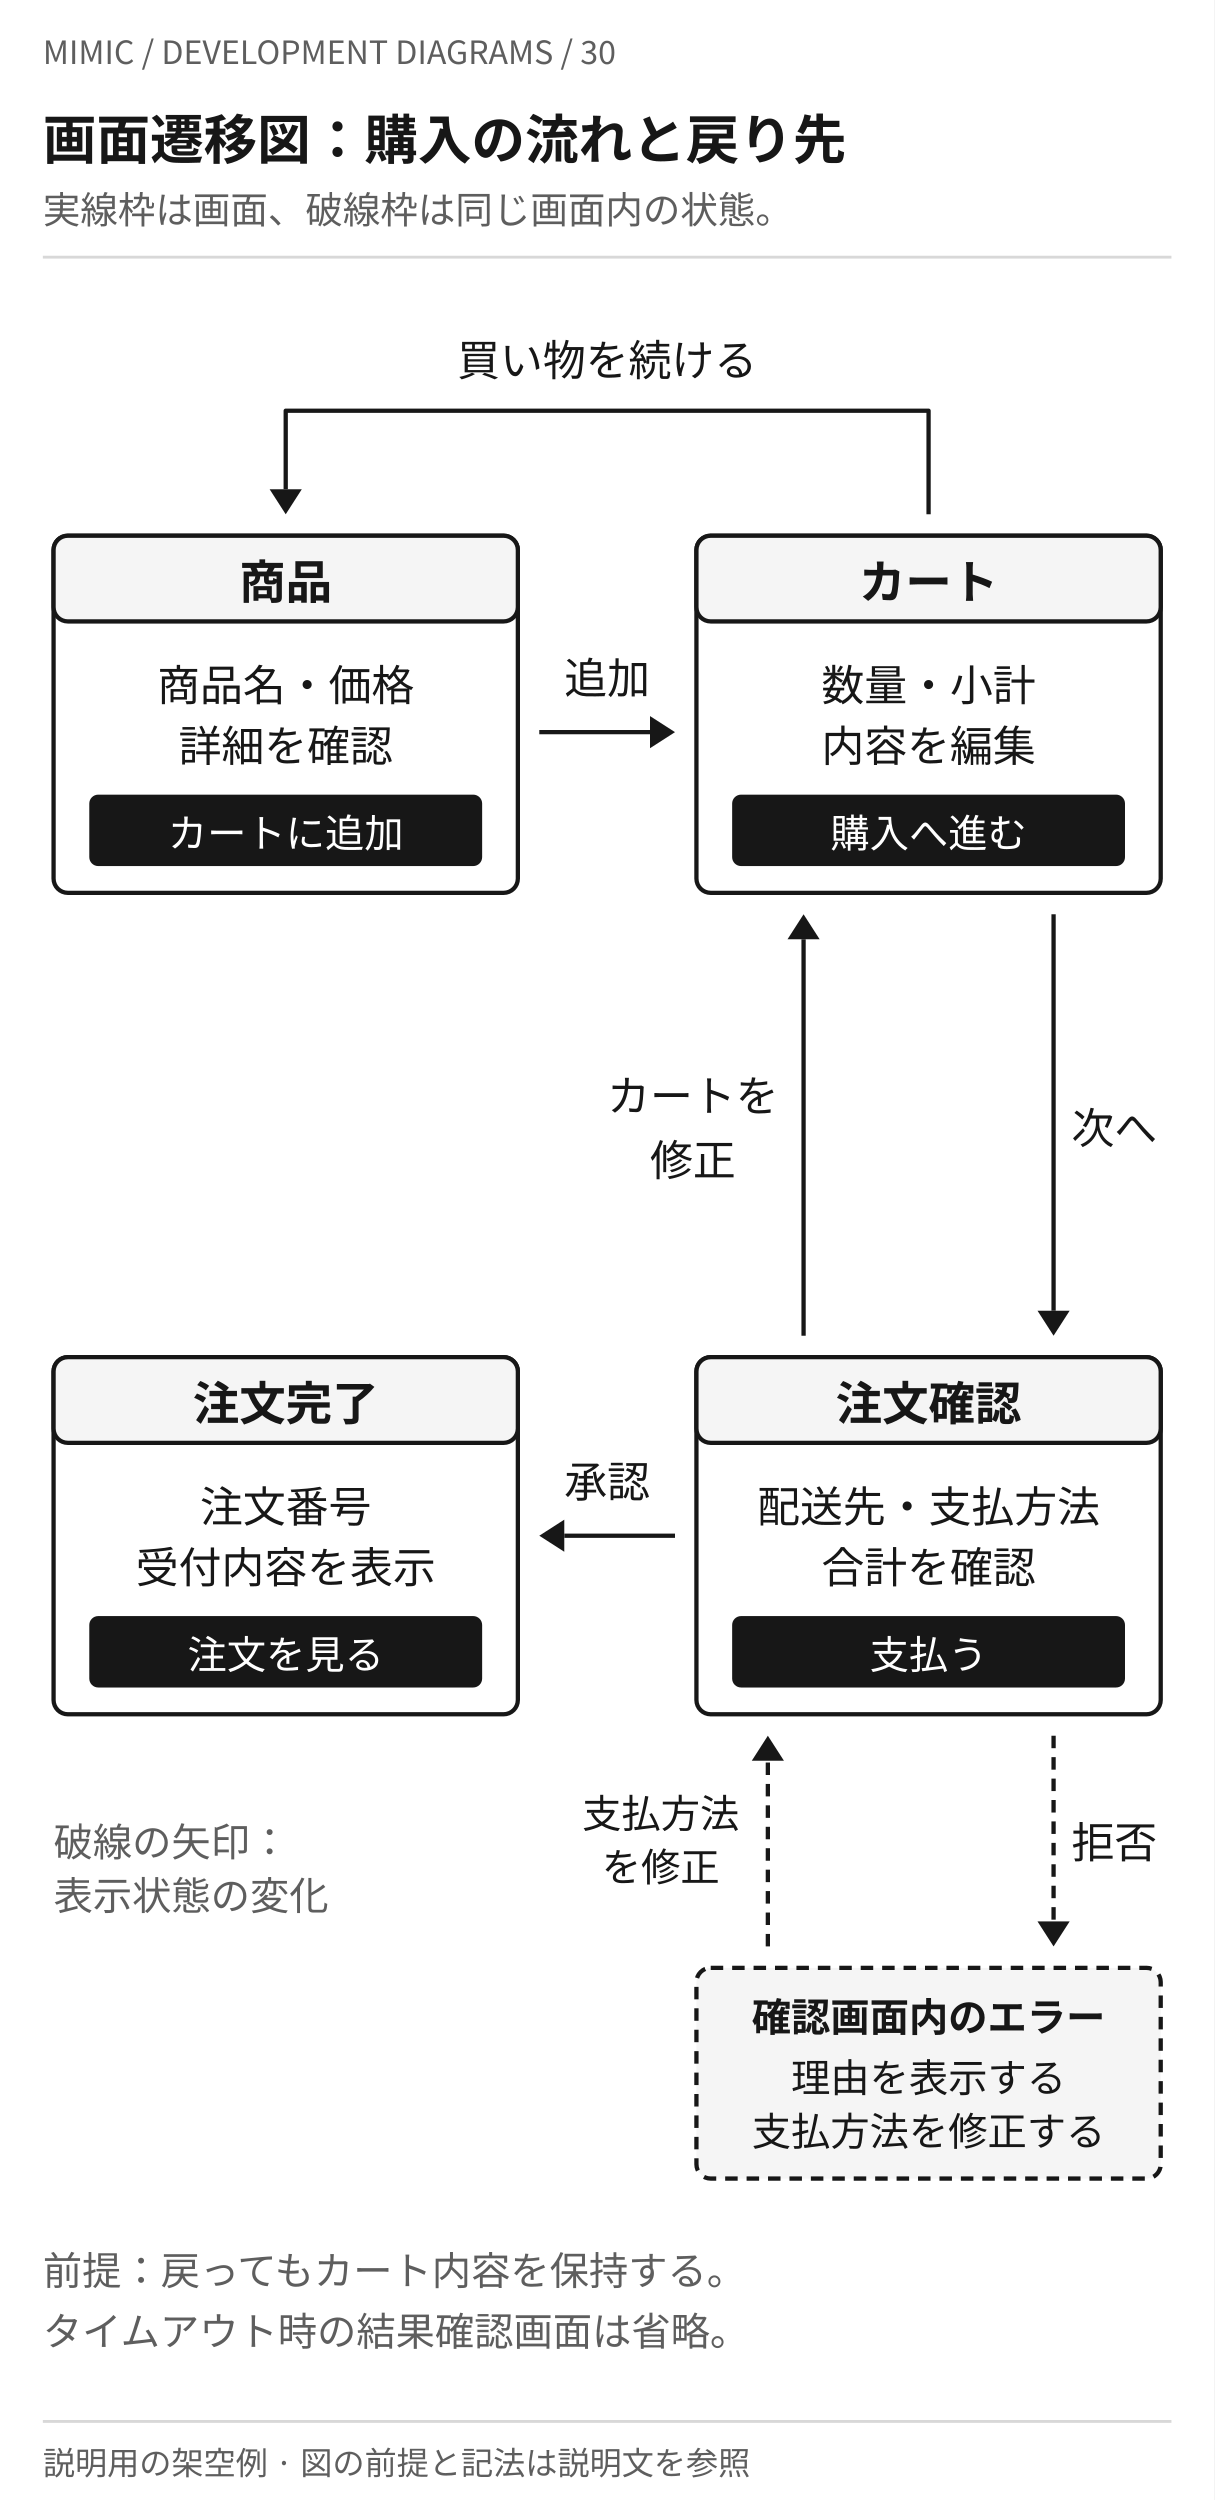
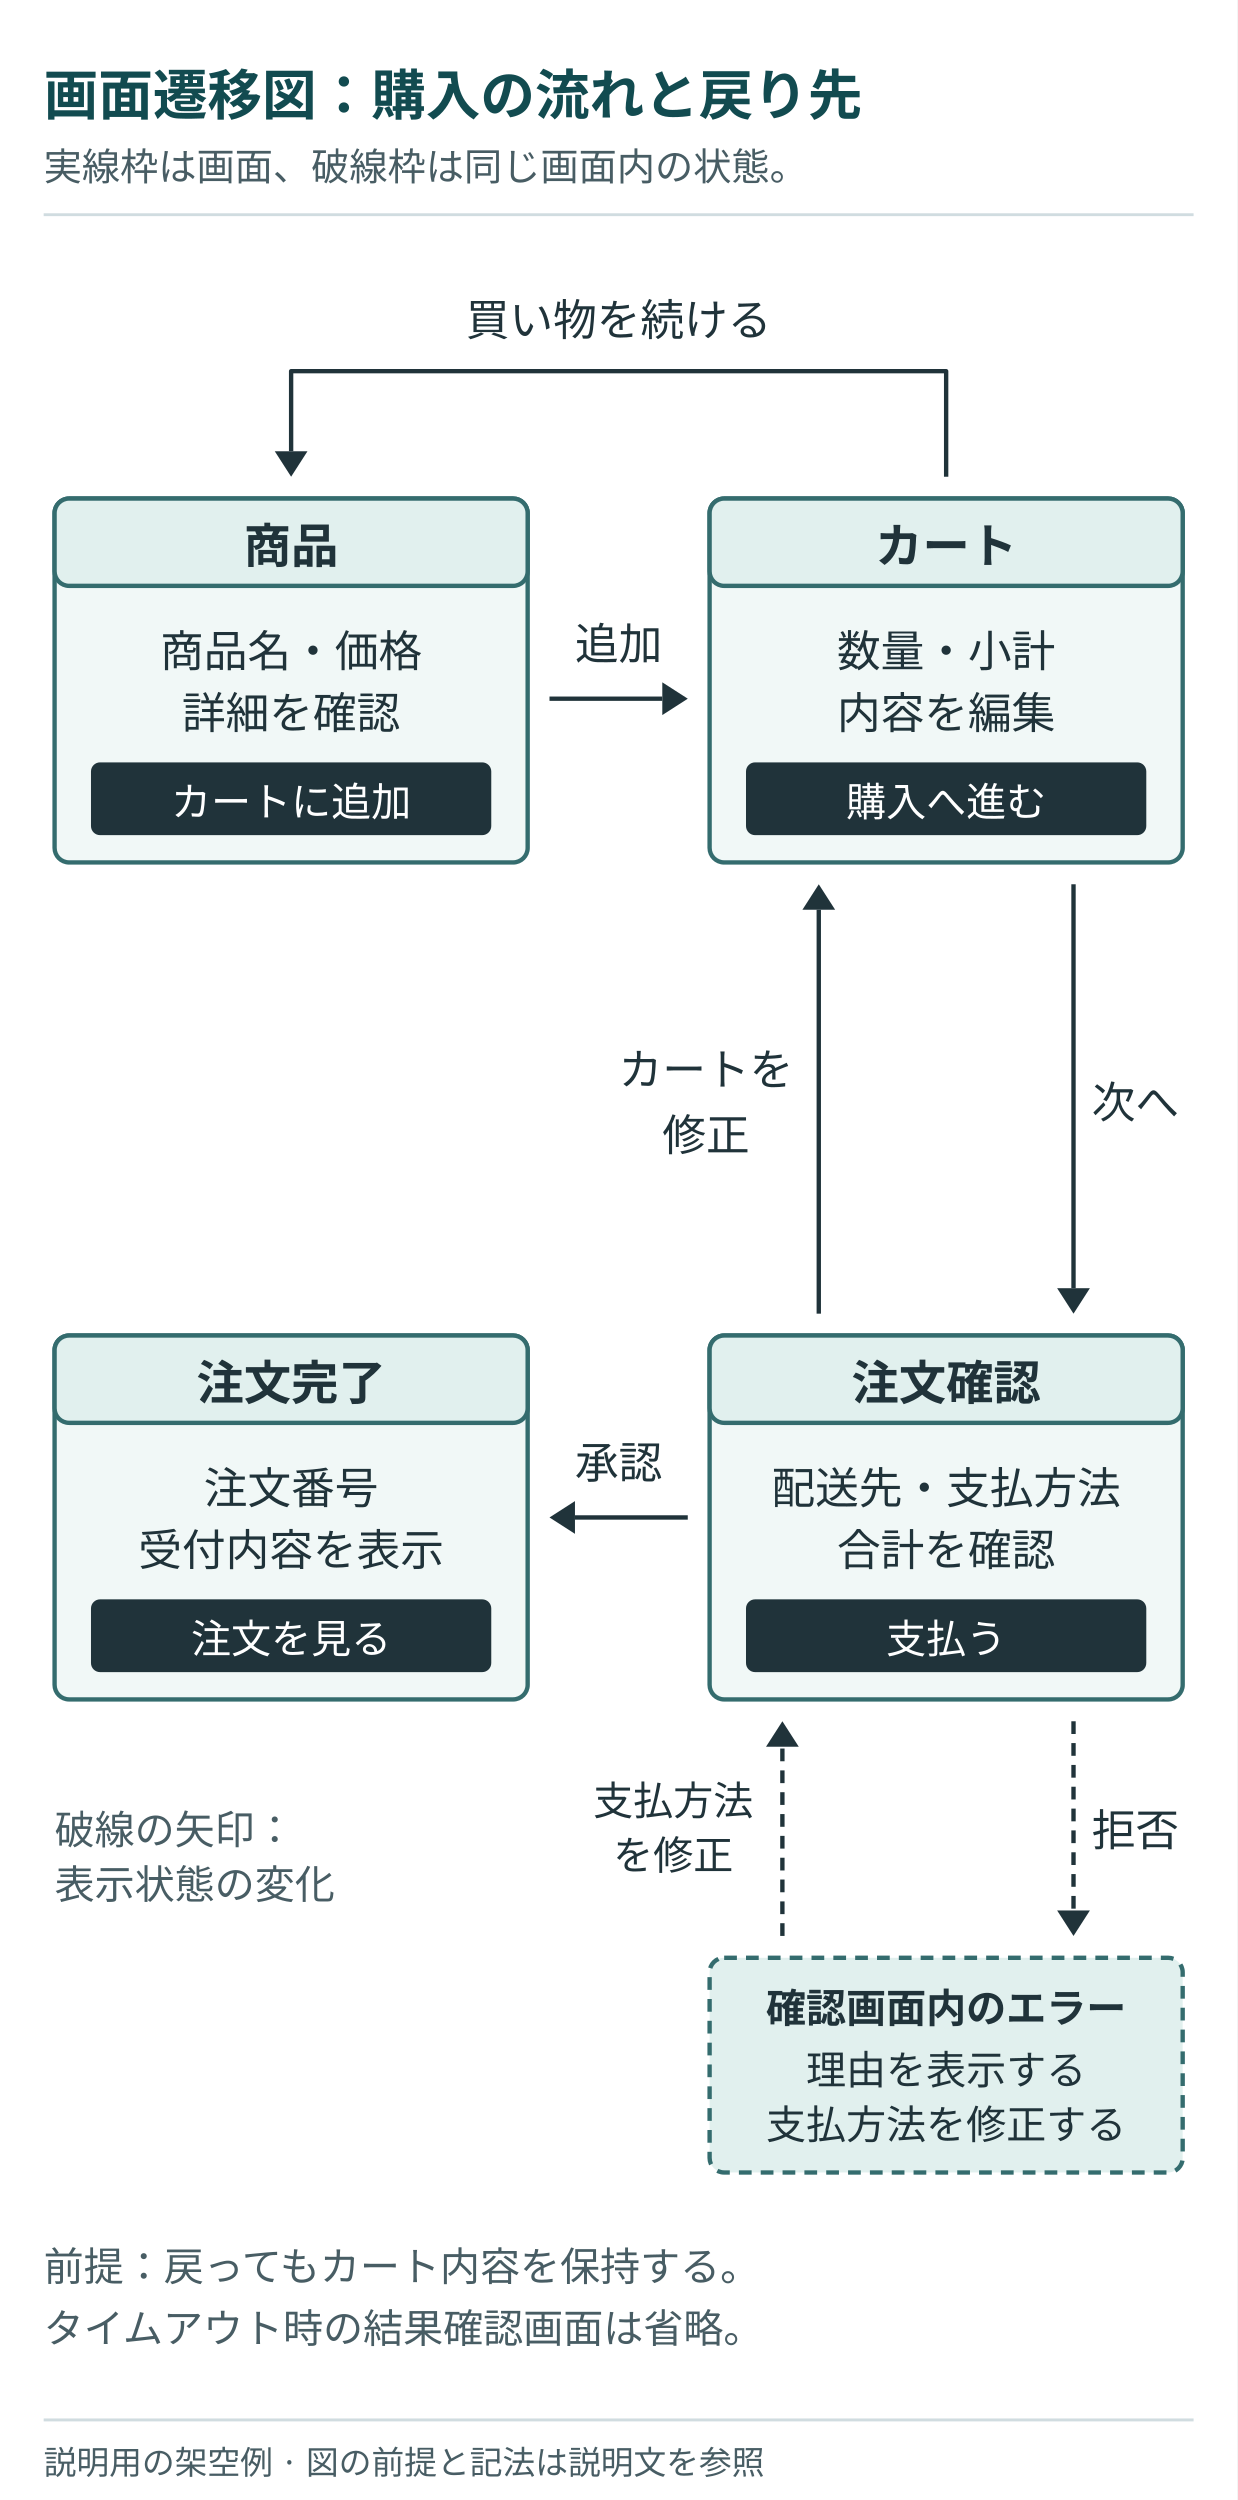
- <svg xmlns="http://www.w3.org/2000/svg" viewBox="0 0 680 1400" role="img" aria-labelledby="title desc">
+ <svg xmlns="http://www.w3.org/2000/svg" viewBox="0 26 680 1374" role="img" aria-labelledby="title desc">
  <rect x="0" y="0" width="680" height="1400" rx="0" fill="white" stroke="none" stroke-width="2.4" />
-   <text x="24" y="28" fill="#5e5e5e" font-family="Noto Sans CJK JP, sans-serif" font-size="18" font-weight="400" text-anchor="start" dominant-baseline="central">MIMIC  /  DEVELOPMENT DIAGRAMS  /  30</text>
-   <text x="24" y="76" fill="#171717" font-family="Noto Sans CJK JP, sans-serif" font-size="30" font-weight="600" text-anchor="start" dominant-baseline="central">画面遷移図：購入の流れと戻り先</text>
-   <text x="24" y="116" fill="#5e5e5e" font-family="Noto Sans CJK JP, sans-serif" font-size="21" font-weight="400" text-anchor="start" dominant-baseline="central">実線枠は画面、破線枠は同じ画面内の状態。</text>
-   <polyline points="24,144 656,144" fill="none" stroke="#d8d8d8" stroke-width="1.6" stroke-linejoin="round" />
-   <polyline points="24,1356 656,1356" fill="none" stroke="#d8d8d8" stroke-width="1.6" stroke-linejoin="round" />
-   <text x="24" y="1378" fill="#5e5e5e" font-family="Noto Sans CJK JP, sans-serif" font-size="18" font-weight="400" text-anchor="start" dominant-baseline="central">説明用の架空例 · 図の前提と記法は説明文を参照</text>
-   <rect x="30" y="300" width="260" height="200" rx="8" fill="white" stroke="#171717" stroke-width="2.4" />
-   <rect x="30" y="300" width="260" height="48" rx="8" fill="#f5f5f5" stroke="#171717" stroke-width="2.4" />
-   <text x="160" y="324" fill="#171717" font-family="Noto Sans CJK JP, sans-serif" font-size="26" font-weight="600" text-anchor="middle" dominant-baseline="central">商品</text>
-   <text x="160" y="382" fill="#171717" font-family="Noto Sans CJK JP, sans-serif" font-size="24" font-weight="400" text-anchor="middle" dominant-baseline="central">商品名・価格</text>
-   <text x="160" y="416" fill="#171717" font-family="Noto Sans CJK JP, sans-serif" font-size="24" font-weight="400" text-anchor="middle" dominant-baseline="central">詳細を確認</text>
-   <rect x="50" y="445" width="220" height="40" rx="5" fill="#171717" stroke="none" stroke-width="2.4" />
+   <text x="24" y="76" fill="#124b50" font-family="Noto Sans CJK JP, sans-serif" font-size="30" font-weight="700" text-anchor="start" dominant-baseline="central">画面遷移図：購入の流れと戻り先</text>
+   <text x="24" y="116" fill="#485d64" font-family="Noto Sans CJK JP, sans-serif" font-size="21" font-weight="400" text-anchor="start" dominant-baseline="central">実線枠は画面、破線枠は同じ画面内の状態。</text>
+   <polyline points="24,144 656,144" fill="none" stroke="#d0dce0" stroke-width="1.6" stroke-linejoin="round" />
+   <polyline points="24,1356 656,1356" fill="none" stroke="#d0dce0" stroke-width="1.6" stroke-linejoin="round" />
+   <text x="24" y="1378" fill="#485d64" font-family="Noto Sans CJK JP, sans-serif" font-size="18" font-weight="400" text-anchor="start" dominant-baseline="central">説明用の架空例 · 図の前提と記法は説明文を参照</text>
+   <rect x="30" y="300" width="260" height="200" rx="8" fill="#f1f8f7" stroke="#346c6e" stroke-width="2.4" />
+   <rect x="30" y="300" width="260" height="48" rx="8" fill="#e1f0ee" stroke="#346c6e" stroke-width="2.4" />
+   <text x="160" y="324" fill="#20333a" font-family="Noto Sans CJK JP, sans-serif" font-size="26" font-weight="600" text-anchor="middle" dominant-baseline="central">商品</text>
+   <text x="160" y="382" fill="#20333a" font-family="Noto Sans CJK JP, sans-serif" font-size="24" font-weight="400" text-anchor="middle" dominant-baseline="central">商品名・価格</text>
+   <text x="160" y="416" fill="#20333a" font-family="Noto Sans CJK JP, sans-serif" font-size="24" font-weight="400" text-anchor="middle" dominant-baseline="central">詳細を確認</text>
+   <rect x="50" y="445" width="220" height="40" rx="5" fill="#20333a" stroke="none" stroke-width="2.4" />
  <text x="160" y="465" fill="white" font-family="Noto Sans CJK JP, sans-serif" font-size="22" font-weight="400" text-anchor="middle" dominant-baseline="central">カートに追加</text>
-   <rect x="390" y="300" width="260" height="200" rx="8" fill="white" stroke="#171717" stroke-width="2.4" />
-   <rect x="390" y="300" width="260" height="48" rx="8" fill="#f5f5f5" stroke="#171717" stroke-width="2.4" />
-   <text x="520" y="324" fill="#171717" font-family="Noto Sans CJK JP, sans-serif" font-size="26" font-weight="600" text-anchor="middle" dominant-baseline="central">カート</text>
-   <text x="520" y="382" fill="#171717" font-family="Noto Sans CJK JP, sans-serif" font-size="24" font-weight="400" text-anchor="middle" dominant-baseline="central">数量・小計</text>
-   <text x="520" y="416" fill="#171717" font-family="Noto Sans CJK JP, sans-serif" font-size="24" font-weight="400" text-anchor="middle" dominant-baseline="central">内容を編集</text>
-   <rect x="410" y="445" width="220" height="40" rx="5" fill="#171717" stroke="none" stroke-width="2.4" />
+   <rect x="390" y="300" width="260" height="200" rx="8" fill="#f1f8f7" stroke="#346c6e" stroke-width="2.4" />
+   <rect x="390" y="300" width="260" height="48" rx="8" fill="#e1f0ee" stroke="#346c6e" stroke-width="2.4" />
+   <text x="520" y="324" fill="#20333a" font-family="Noto Sans CJK JP, sans-serif" font-size="26" font-weight="600" text-anchor="middle" dominant-baseline="central">カート</text>
+   <text x="520" y="382" fill="#20333a" font-family="Noto Sans CJK JP, sans-serif" font-size="24" font-weight="400" text-anchor="middle" dominant-baseline="central">数量・小計</text>
+   <text x="520" y="416" fill="#20333a" font-family="Noto Sans CJK JP, sans-serif" font-size="24" font-weight="400" text-anchor="middle" dominant-baseline="central">内容を編集</text>
+   <rect x="410" y="445" width="220" height="40" rx="5" fill="#20333a" stroke="none" stroke-width="2.4" />
  <text x="520" y="465" fill="white" font-family="Noto Sans CJK JP, sans-serif" font-size="22" font-weight="400" text-anchor="middle" dominant-baseline="central">購入へ進む</text>
-   <rect x="390" y="760" width="260" height="200" rx="8" fill="white" stroke="#171717" stroke-width="2.4" />
-   <rect x="390" y="760" width="260" height="48" rx="8" fill="#f5f5f5" stroke="#171717" stroke-width="2.4" />
-   <text x="520" y="784" fill="#171717" font-family="Noto Sans CJK JP, sans-serif" font-size="26" font-weight="600" text-anchor="middle" dominant-baseline="central">注文確認</text>
-   <text x="520" y="842" fill="#171717" font-family="Noto Sans CJK JP, sans-serif" font-size="24" font-weight="400" text-anchor="middle" dominant-baseline="central">配送先・支払方法</text>
-   <text x="520" y="876" fill="#171717" font-family="Noto Sans CJK JP, sans-serif" font-size="24" font-weight="400" text-anchor="middle" dominant-baseline="central">合計を確認</text>
-   <rect x="410" y="905" width="220" height="40" rx="5" fill="#171717" stroke="none" stroke-width="2.4" />
+   <rect x="390" y="760" width="260" height="200" rx="8" fill="#f1f8f7" stroke="#346c6e" stroke-width="2.4" />
+   <rect x="390" y="760" width="260" height="48" rx="8" fill="#e1f0ee" stroke="#346c6e" stroke-width="2.4" />
+   <text x="520" y="784" fill="#20333a" font-family="Noto Sans CJK JP, sans-serif" font-size="26" font-weight="600" text-anchor="middle" dominant-baseline="central">注文確認</text>
+   <text x="520" y="842" fill="#20333a" font-family="Noto Sans CJK JP, sans-serif" font-size="24" font-weight="400" text-anchor="middle" dominant-baseline="central">配送先・支払方法</text>
+   <text x="520" y="876" fill="#20333a" font-family="Noto Sans CJK JP, sans-serif" font-size="24" font-weight="400" text-anchor="middle" dominant-baseline="central">合計を確認</text>
+   <rect x="410" y="905" width="220" height="40" rx="5" fill="#20333a" stroke="none" stroke-width="2.4" />
  <text x="520" y="925" fill="white" font-family="Noto Sans CJK JP, sans-serif" font-size="22" font-weight="400" text-anchor="middle" dominant-baseline="central">支払う</text>
-   <rect x="30" y="760" width="260" height="200" rx="8" fill="white" stroke="#171717" stroke-width="2.4" />
-   <rect x="30" y="760" width="260" height="48" rx="8" fill="#f5f5f5" stroke="#171717" stroke-width="2.4" />
-   <text x="160" y="784" fill="#171717" font-family="Noto Sans CJK JP, sans-serif" font-size="26" font-weight="600" text-anchor="middle" dominant-baseline="central">注文完了</text>
-   <text x="160" y="842" fill="#171717" font-family="Noto Sans CJK JP, sans-serif" font-size="24" font-weight="400" text-anchor="middle" dominant-baseline="central">注文番号</text>
-   <text x="160" y="876" fill="#171717" font-family="Noto Sans CJK JP, sans-serif" font-size="24" font-weight="400" text-anchor="middle" dominant-baseline="central">受付内容を表示</text>
-   <rect x="50" y="905" width="220" height="40" rx="5" fill="#171717" stroke="none" stroke-width="2.4" />
+   <rect x="30" y="760" width="260" height="200" rx="8" fill="#f1f8f7" stroke="#346c6e" stroke-width="2.4" />
+   <rect x="30" y="760" width="260" height="48" rx="8" fill="#e1f0ee" stroke="#346c6e" stroke-width="2.4" />
+   <text x="160" y="784" fill="#20333a" font-family="Noto Sans CJK JP, sans-serif" font-size="26" font-weight="600" text-anchor="middle" dominant-baseline="central">注文完了</text>
+   <text x="160" y="842" fill="#20333a" font-family="Noto Sans CJK JP, sans-serif" font-size="24" font-weight="400" text-anchor="middle" dominant-baseline="central">注文番号</text>
+   <text x="160" y="876" fill="#20333a" font-family="Noto Sans CJK JP, sans-serif" font-size="24" font-weight="400" text-anchor="middle" dominant-baseline="central">受付内容を表示</text>
+   <rect x="50" y="905" width="220" height="40" rx="5" fill="#20333a" stroke="none" stroke-width="2.4" />
  <text x="160" y="925" fill="white" font-family="Noto Sans CJK JP, sans-serif" font-size="22" font-weight="400" text-anchor="middle" dominant-baseline="central">注文を見る</text>
-   <polyline points="302,410 364.0,410.0" fill="none" stroke="#171717" stroke-width="2.4" stroke-linejoin="round" />
-   <polygon points="364.0,401.0 378,410 364.0,419.0" fill="#171717" stroke="none" stroke-width="2.4" />
-   <text x="340" y="378" fill="#171717" font-family="Noto Sans CJK JP, sans-serif" font-size="24" font-weight="400" text-anchor="middle" dominant-baseline="central">追加</text>
-   <polyline points="520,288 520,230 160,230 160.0,274.0" fill="none" stroke="#171717" stroke-width="2.4" stroke-linejoin="round" />
-   <polygon points="169.0,274.0 160,288 151.0,274.0" fill="#171717" stroke="none" stroke-width="2.4" />
-   <text x="340" y="200" fill="#171717" font-family="Noto Sans CJK JP, sans-serif" font-size="24" font-weight="400" text-anchor="middle" dominant-baseline="central">買い物を続ける</text>
-   <polyline points="590,512 590.0,734.0" fill="none" stroke="#171717" stroke-width="2.4" stroke-linejoin="round" />
-   <polygon points="599.0,734.0 590,748 581.0,734.0" fill="#171717" stroke="none" stroke-width="2.4" />
-   <text x="624" y="630" fill="#171717" font-family="Noto Sans CJK JP, sans-serif" font-size="24" font-weight="400" text-anchor="middle" dominant-baseline="central">次へ</text>
-   <polyline points="450,748 450.0,526.0" fill="none" stroke="#171717" stroke-width="2.4" stroke-linejoin="round" />
-   <polygon points="441.0,526.0 450,512 459.0,526.0" fill="#171717" stroke="none" stroke-width="2.4" />
-   <text x="388" y="612" fill="#171717" font-family="Noto Sans CJK JP, sans-serif" font-size="24" font-weight="400" text-anchor="middle" dominant-baseline="central">カートを</text>
-   <text x="388" y="648" fill="#171717" font-family="Noto Sans CJK JP, sans-serif" font-size="24" font-weight="400" text-anchor="middle" dominant-baseline="central">修正</text>
-   <polyline points="378,860 316.0,860.0" fill="none" stroke="#171717" stroke-width="2.4" stroke-linejoin="round" />
-   <polygon points="316.0,869.0 302,860 316.0,851.0" fill="#171717" stroke="none" stroke-width="2.4" />
-   <text x="340" y="828" fill="#171717" font-family="Noto Sans CJK JP, sans-serif" font-size="24" font-weight="400" text-anchor="middle" dominant-baseline="central">承認</text>
-   <polyline points="590,972 590.0,1076.0" fill="none" stroke="#171717" stroke-width="2.4" stroke-linejoin="round" stroke-dasharray="7 5" />
-   <polygon points="599.0,1076.0 590,1090 581.0,1076.0" fill="#171717" stroke="none" stroke-width="2.4" />
-   <text x="624" y="1030" fill="#171717" font-family="Noto Sans CJK JP, sans-serif" font-size="24" font-weight="400" text-anchor="middle" dominant-baseline="central">拒否</text>
-   <rect x="390" y="1102" width="260" height="118" rx="8" fill="#f5f5f5" stroke="#171717" stroke-width="2.4" stroke-dasharray="7 5" />
-   <text x="520" y="1128" fill="#171717" font-family="Noto Sans CJK JP, sans-serif" font-size="22" font-weight="600" text-anchor="middle" dominant-baseline="central">確認画面内のエラー</text>
-   <text x="520" y="1162" fill="#171717" font-family="Noto Sans CJK JP, sans-serif" font-size="22" font-weight="400" text-anchor="middle" dominant-baseline="central">理由を表示する</text>
-   <text x="520" y="1192" fill="#171717" font-family="Noto Sans CJK JP, sans-serif" font-size="22" font-weight="400" text-anchor="middle" dominant-baseline="central">支払方法を修正する</text>
-   <polyline points="430,1090 430.0,986.0" fill="none" stroke="#171717" stroke-width="2.4" stroke-linejoin="round" stroke-dasharray="7 5" />
-   <polygon points="421.0,986.0 430,972 439.0,986.0" fill="#171717" stroke="none" stroke-width="2.4" />
-   <text x="370" y="1014" fill="#171717" font-family="Noto Sans CJK JP, sans-serif" font-size="22" font-weight="400" text-anchor="middle" dominant-baseline="central">支払方法</text>
-   <text x="370" y="1044" fill="#171717" font-family="Noto Sans CJK JP, sans-serif" font-size="22" font-weight="400" text-anchor="middle" dominant-baseline="central">を修正</text>
-   <text x="30" y="1030" fill="#5e5e5e" font-family="Noto Sans CJK JP, sans-serif" font-size="22" font-weight="400" text-anchor="start" dominant-baseline="central">破線の矢印：</text>
-   <text x="30" y="1060" fill="#5e5e5e" font-family="Noto Sans CJK JP, sans-serif" font-size="22" font-weight="400" text-anchor="start" dominant-baseline="central">表示状態の変化</text>
-   <text x="24" y="1270" fill="#5e5e5e" font-family="Noto Sans CJK JP, sans-serif" font-size="22" font-weight="400" text-anchor="start" dominant-baseline="central">前提：戻ってもカート内容を保持する。</text>
-   <text x="24" y="1304" fill="#5e5e5e" font-family="Noto Sans CJK JP, sans-serif" font-size="22" font-weight="400" text-anchor="start" dominant-baseline="central">タイムアウト時の結果確認画面は省略。</text>
+   <polyline points="302,410 364.0,410.0" fill="none" stroke="#20333a" stroke-width="2.4" stroke-linejoin="round" />
+   <polygon points="364.0,401.0 378,410 364.0,419.0" fill="#20333a" stroke="none" stroke-width="2.4" />
+   <text x="340" y="378" fill="#20333a" font-family="Noto Sans CJK JP, sans-serif" font-size="24" font-weight="400" text-anchor="middle" dominant-baseline="central">追加</text>
+   <polyline points="520,288 520,230 160,230 160.0,274.0" fill="none" stroke="#20333a" stroke-width="2.4" stroke-linejoin="round" />
+   <polygon points="169.0,274.0 160,288 151.0,274.0" fill="#20333a" stroke="none" stroke-width="2.4" />
+   <text x="340" y="200" fill="#20333a" font-family="Noto Sans CJK JP, sans-serif" font-size="24" font-weight="400" text-anchor="middle" dominant-baseline="central">買い物を続ける</text>
+   <polyline points="590,512 590.0,734.0" fill="none" stroke="#20333a" stroke-width="2.4" stroke-linejoin="round" />
+   <polygon points="599.0,734.0 590,748 581.0,734.0" fill="#20333a" stroke="none" stroke-width="2.4" />
+   <text x="624" y="630" fill="#20333a" font-family="Noto Sans CJK JP, sans-serif" font-size="24" font-weight="400" text-anchor="middle" dominant-baseline="central">次へ</text>
+   <polyline points="450,748 450.0,526.0" fill="none" stroke="#20333a" stroke-width="2.4" stroke-linejoin="round" />
+   <polygon points="441.0,526.0 450,512 459.0,526.0" fill="#20333a" stroke="none" stroke-width="2.4" />
+   <text x="388" y="612" fill="#20333a" font-family="Noto Sans CJK JP, sans-serif" font-size="24" font-weight="400" text-anchor="middle" dominant-baseline="central">カートを</text>
+   <text x="388" y="648" fill="#20333a" font-family="Noto Sans CJK JP, sans-serif" font-size="24" font-weight="400" text-anchor="middle" dominant-baseline="central">修正</text>
+   <polyline points="378,860 316.0,860.0" fill="none" stroke="#20333a" stroke-width="2.4" stroke-linejoin="round" />
+   <polygon points="316.0,869.0 302,860 316.0,851.0" fill="#20333a" stroke="none" stroke-width="2.4" />
+   <text x="340" y="828" fill="#20333a" font-family="Noto Sans CJK JP, sans-serif" font-size="24" font-weight="400" text-anchor="middle" dominant-baseline="central">承認</text>
+   <polyline points="590,972 590.0,1076.0" fill="none" stroke="#20333a" stroke-width="2.4" stroke-linejoin="round" stroke-dasharray="7 5" />
+   <polygon points="599.0,1076.0 590,1090 581.0,1076.0" fill="#20333a" stroke="none" stroke-width="2.4" />
+   <text x="624" y="1030" fill="#20333a" font-family="Noto Sans CJK JP, sans-serif" font-size="24" font-weight="400" text-anchor="middle" dominant-baseline="central">拒否</text>
+   <rect x="390" y="1102" width="260" height="118" rx="8" fill="#e1f0ee" stroke="#346c6e" stroke-width="2.4" stroke-dasharray="7 5" />
+   <text x="520" y="1128" fill="#20333a" font-family="Noto Sans CJK JP, sans-serif" font-size="22" font-weight="600" text-anchor="middle" dominant-baseline="central">確認画面内のエラー</text>
+   <text x="520" y="1162" fill="#20333a" font-family="Noto Sans CJK JP, sans-serif" font-size="22" font-weight="400" text-anchor="middle" dominant-baseline="central">理由を表示する</text>
+   <text x="520" y="1192" fill="#20333a" font-family="Noto Sans CJK JP, sans-serif" font-size="22" font-weight="400" text-anchor="middle" dominant-baseline="central">支払方法を修正する</text>
+   <polyline points="430,1090 430.0,986.0" fill="none" stroke="#20333a" stroke-width="2.4" stroke-linejoin="round" stroke-dasharray="7 5" />
+   <polygon points="421.0,986.0 430,972 439.0,986.0" fill="#20333a" stroke="none" stroke-width="2.4" />
+   <text x="370" y="1014" fill="#20333a" font-family="Noto Sans CJK JP, sans-serif" font-size="22" font-weight="400" text-anchor="middle" dominant-baseline="central">支払方法</text>
+   <text x="370" y="1044" fill="#20333a" font-family="Noto Sans CJK JP, sans-serif" font-size="22" font-weight="400" text-anchor="middle" dominant-baseline="central">を修正</text>
+   <text x="30" y="1030" fill="#485d64" font-family="Noto Sans CJK JP, sans-serif" font-size="22" font-weight="400" text-anchor="start" dominant-baseline="central">破線の矢印：</text>
+   <text x="30" y="1060" fill="#485d64" font-family="Noto Sans CJK JP, sans-serif" font-size="22" font-weight="400" text-anchor="start" dominant-baseline="central">表示状態の変化</text>
+   <text x="24" y="1270" fill="#485d64" font-family="Noto Sans CJK JP, sans-serif" font-size="22" font-weight="400" text-anchor="start" dominant-baseline="central">前提：戻ってもカート内容を保持する。</text>
+   <text x="24" y="1304" fill="#485d64" font-family="Noto Sans CJK JP, sans-serif" font-size="22" font-weight="400" text-anchor="start" dominant-baseline="central">タイムアウト時の結果確認画面は省略。</text>
</svg>
